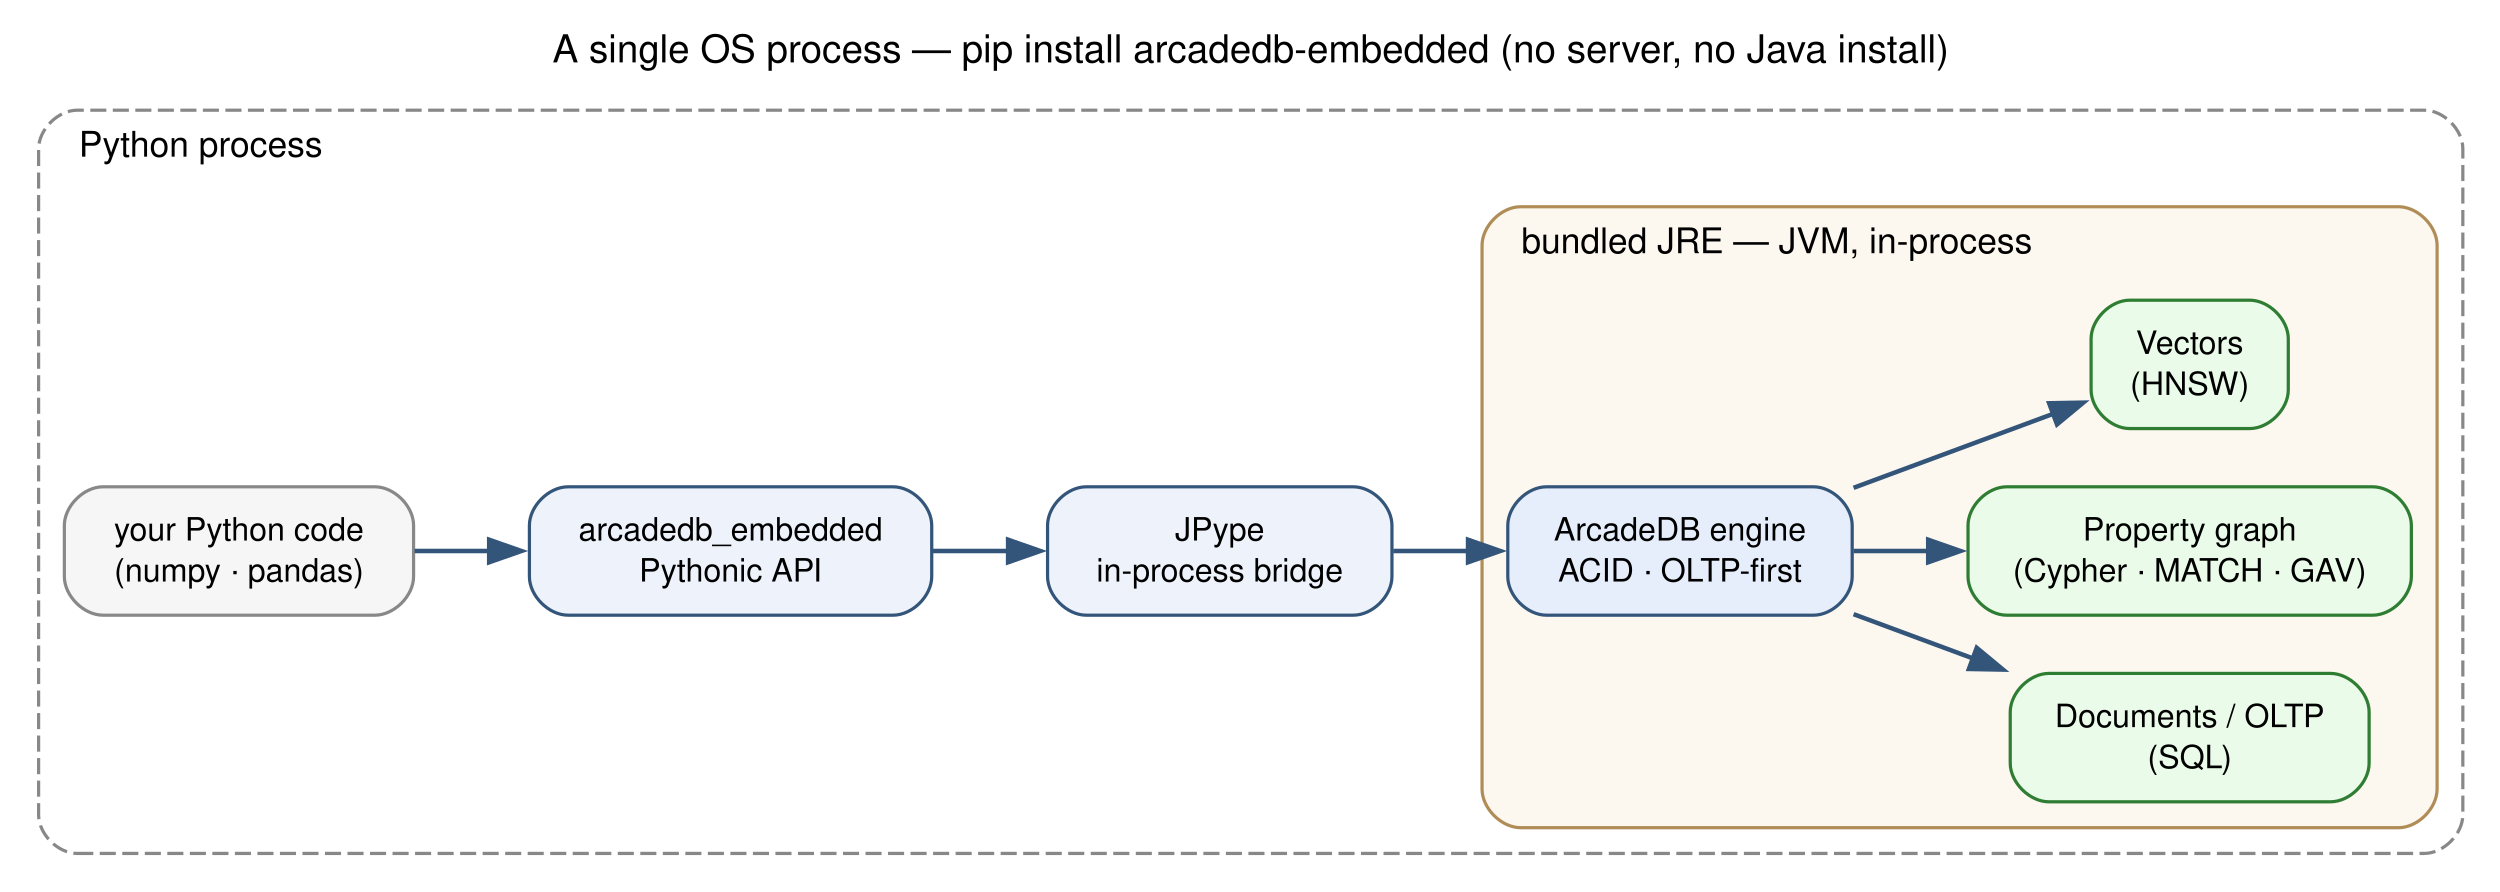
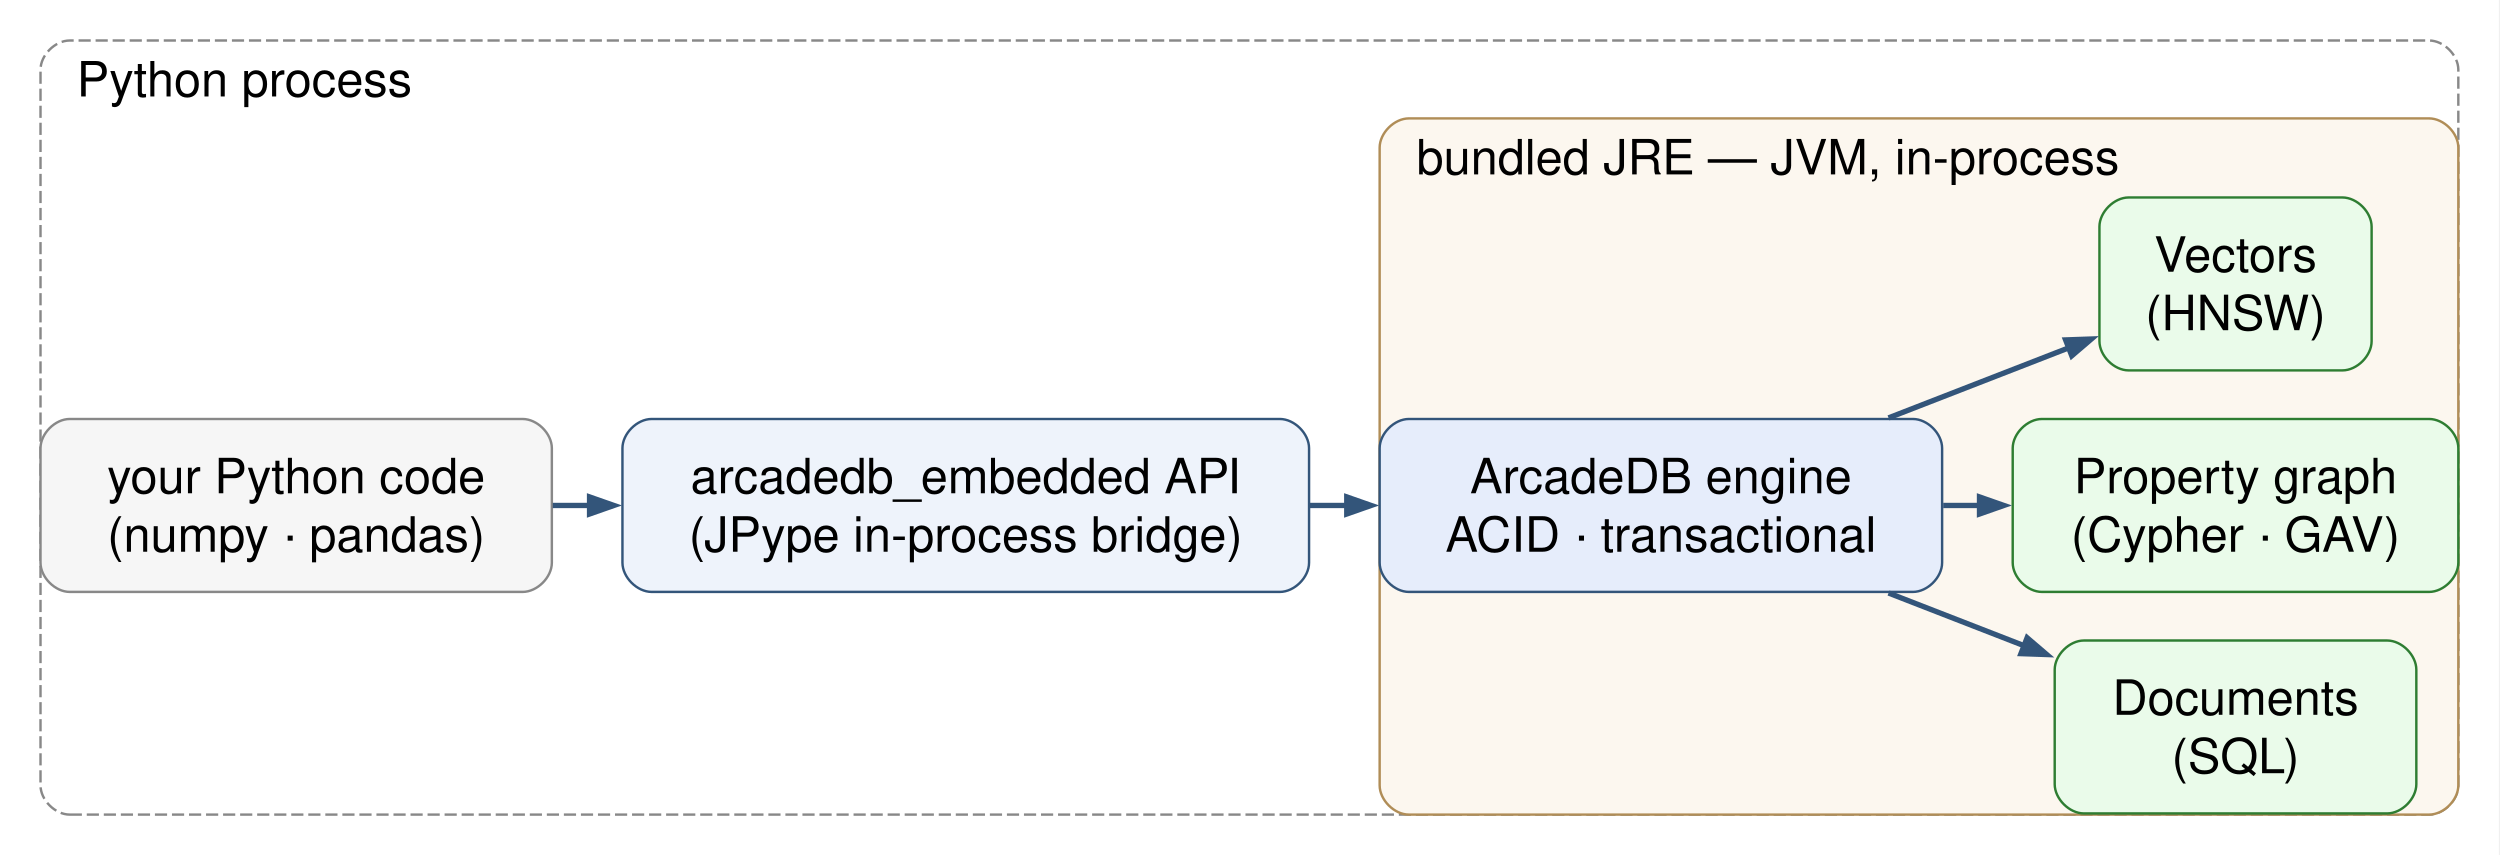
- <svg xmlns="http://www.w3.org/2000/svg" width="777pt" height="277pt" viewBox="0.00 0.00 777.00 277.00">
-   <g id="graph0" class="graph" transform="scale(1 1) rotate(0) translate(4 273.25)">
-     <polygon fill="white" stroke="none" points="-4,4 -4,-273.25 773.45,-273.25 773.45,4 -4,4" />
-     <text xml:space="preserve" text-anchor="middle" x="384.72" y="-253.85" font-family="Helvetica,sans-Serif" font-size="12.00">A single OS process — pip install arcadedb-embedded (no server, no Java install)</text>
+ <svg xmlns="http://www.w3.org/2000/svg" width="1027pt" height="351pt" viewBox="0.00 0.00 1027.00 351.00">
+   <g id="graph0" class="graph" transform="scale(1 1) rotate(0) translate(8.64 342.64)">
+     <polygon fill="white" stroke="none" points="-8.64,8.64 -8.64,-342.64 1017.88,-342.64 1017.88,8.64 -8.64,8.64" />
    <g id="clust1" class="cluster">
-       <path fill="none" stroke="#888888" stroke-dasharray="5,2" d="M20,-8C20,-8 749.45,-8 749.45,-8 755.45,-8 761.45,-14 761.45,-20 761.45,-20 761.45,-227 761.45,-227 761.45,-233 755.45,-239 749.45,-239 749.45,-239 20,-239 20,-239 14,-239 8,-233 8,-227 8,-227 8,-20 8,-20 8,-14 14,-8 20,-8" />
-       <text xml:space="preserve" text-anchor="middle" x="58.38" y="-224.55" font-family="Helvetica,sans-Serif" font-size="11.00">Python process</text>
+       <path fill="none" stroke="#888888" stroke-dasharray="5,2" d="M20,-8C20,-8 989.24,-8 989.24,-8 995.24,-8 1001.24,-14 1001.24,-20 1001.24,-20 1001.24,-314 1001.24,-314 1001.24,-320 995.24,-326 989.24,-326 989.24,-326 20,-326 20,-326 14,-326 8,-320 8,-314 8,-314 8,-20 8,-20 8,-14 14,-8 20,-8" />
+       <text xml:space="preserve" text-anchor="middle" x="91.75" y="-303" font-family="Helvetica,sans-Serif" font-size="20.00">Python process</text>
    </g>
    <g id="clust2" class="cluster">
-       <path fill="#fcf7ef" stroke="#b08d57" d="M468.62,-16C468.62,-16 741.45,-16 741.45,-16 747.45,-16 753.45,-22 753.45,-28 753.45,-28 753.45,-197 753.45,-197 753.45,-203 747.45,-209 741.45,-209 741.45,-209 468.62,-209 468.62,-209 462.62,-209 456.62,-203 456.62,-197 456.62,-197 456.62,-28 456.62,-28 456.62,-22 462.62,-16 468.62,-16" />
-       <text xml:space="preserve" text-anchor="middle" x="548.24" y="-194.55" font-family="Helvetica,sans-Serif" font-size="11.00">bundled JRE — JVM, in-process</text>
+       <path fill="#fcf7ef" stroke="#b08d57" d="M570.12,-8C570.12,-8 989.24,-8 989.24,-8 995.24,-8 1001.24,-14 1001.24,-20 1001.24,-20 1001.24,-282 1001.24,-282 1001.24,-288 995.24,-294 989.24,-294 989.24,-294 570.12,-294 570.12,-294 564.12,-294 558.12,-288 558.12,-282 558.12,-282 558.12,-20 558.12,-20 558.12,-14 564.12,-8 570.12,-8" />
+       <text xml:space="preserve" text-anchor="middle" x="717.62" y="-271" font-family="Helvetica,sans-Serif" font-size="20.00">bundled JRE — JVM, in-process</text>
    </g>
    <g id="node1" class="node">
-       <path fill="#f6f6f6" stroke="#888888" d="M112.54,-121.95C112.54,-121.95 28,-121.95 28,-121.95 22,-121.95 16,-115.95 16,-109.95 16,-109.95 16,-94.05 16,-94.05 16,-88.05 22,-82.05 28,-82.05 28,-82.05 112.54,-82.05 112.54,-82.05 118.54,-82.05 124.54,-88.05 124.54,-94.05 124.54,-94.05 124.54,-109.95 124.54,-109.95 124.54,-115.95 118.54,-121.95 112.54,-121.95" />
-       <text xml:space="preserve" text-anchor="middle" x="70.27" y="-105.25" font-family="Helvetica,sans-Serif" font-size="10.00">your Python code</text>
-       <text xml:space="preserve" text-anchor="middle" x="70.27" y="-92.5" font-family="Helvetica,sans-Serif" font-size="10.00">(numpy · pandas)</text>
+       <path fill="#f6f6f6" stroke="#888888" d="M206.06,-170.52C206.06,-170.52 20,-170.52 20,-170.52 14,-170.52 8,-164.52 8,-158.52 8,-158.52 8,-111.48 8,-111.48 8,-105.48 14,-99.48 20,-99.48 20,-99.48 206.06,-99.48 206.06,-99.48 212.06,-99.48 218.06,-105.48 218.06,-111.48 218.06,-111.48 218.06,-158.52 218.06,-158.52 218.06,-164.52 212.06,-170.52 206.06,-170.52" />
+       <text xml:space="preserve" text-anchor="middle" x="113.03" y="-140" font-family="Helvetica,sans-Serif" font-size="20.00">your Python code</text>
+       <text xml:space="preserve" text-anchor="middle" x="113.03" y="-116" font-family="Helvetica,sans-Serif" font-size="20.00">(numpy · pandas)</text>
    </g>
    <g id="node2" class="node">
-       <path fill="#eef3fb" stroke="#33557a" d="M273.58,-121.95C273.58,-121.95 172.54,-121.95 172.54,-121.95 166.54,-121.95 160.54,-115.95 160.54,-109.95 160.54,-109.95 160.54,-94.05 160.54,-94.05 160.54,-88.05 166.54,-82.05 172.54,-82.05 172.54,-82.05 273.58,-82.05 273.58,-82.05 279.58,-82.05 285.58,-88.05 285.58,-94.05 285.58,-94.05 285.58,-109.95 285.58,-109.95 285.58,-115.95 279.58,-121.95 273.58,-121.95" />
-       <text xml:space="preserve" text-anchor="middle" x="223.06" y="-105.25" font-family="Helvetica,sans-Serif" font-size="10.00">arcadedb_embedded</text>
-       <text xml:space="preserve" text-anchor="middle" x="223.06" y="-92.5" font-family="Helvetica,sans-Serif" font-size="10.00">Pythonic API</text>
+       <path fill="#eef3fb" stroke="#33557a" d="M517.12,-170.52C517.12,-170.52 259.06,-170.52 259.06,-170.52 253.06,-170.52 247.06,-164.52 247.06,-158.52 247.06,-158.52 247.06,-111.48 247.06,-111.48 247.06,-105.48 253.06,-99.48 259.06,-99.48 259.06,-99.48 517.12,-99.48 517.12,-99.48 523.12,-99.48 529.12,-105.48 529.12,-111.48 529.12,-111.48 529.12,-158.52 529.12,-158.52 529.12,-164.52 523.12,-170.52 517.12,-170.52" />
+       <text xml:space="preserve" text-anchor="middle" x="388.09" y="-140" font-family="Helvetica,sans-Serif" font-size="20.00">arcadedb_embedded API</text>
+       <text xml:space="preserve" text-anchor="middle" x="388.09" y="-116" font-family="Helvetica,sans-Serif" font-size="20.00">(JPype in-process bridge)</text>
    </g>
    <g id="edge1" class="edge">
-       <path fill="none" stroke="#33557a" stroke-width="1.4" d="M124.86,-102C132.45,-102 140.36,-102 148.25,-102" />
-       <polygon fill="#33557a" stroke="#33557a" stroke-width="1.4" points="148.04,-105.5 158.04,-102 148.04,-98.5 148.04,-105.5" />
+       <path fill="none" stroke="#33557a" stroke-width="2.2" d="M218.43,-135C223.54,-135 228.7,-135 233.91,-135" />
+       <polygon fill="#33557a" stroke="#33557a" stroke-width="2.2" points="233.55,-138.5 243.55,-135 233.55,-131.5 233.55,-138.5" />
    </g>
    <g id="node3" class="node">
-       <path fill="#eef3fb" stroke="#33557a" d="M416.62,-121.95C416.62,-121.95 333.58,-121.95 333.58,-121.95 327.58,-121.95 321.58,-115.95 321.58,-109.95 321.58,-109.95 321.58,-94.05 321.58,-94.05 321.58,-88.05 327.58,-82.05 333.58,-82.05 333.58,-82.05 416.62,-82.05 416.62,-82.05 422.62,-82.05 428.62,-88.05 428.62,-94.05 428.62,-94.05 428.62,-109.95 428.62,-109.95 428.62,-115.95 422.62,-121.95 416.62,-121.95" />
-       <text xml:space="preserve" text-anchor="middle" x="375.1" y="-105.25" font-family="Helvetica,sans-Serif" font-size="10.00">JPype</text>
-       <text xml:space="preserve" text-anchor="middle" x="375.1" y="-92.5" font-family="Helvetica,sans-Serif" font-size="10.00">in-process bridge</text>
+       <path fill="#e6edfb" stroke="#33557a" d="M777.18,-170.52C777.18,-170.52 570.12,-170.52 570.12,-170.52 564.12,-170.52 558.12,-164.52 558.12,-158.52 558.12,-158.52 558.12,-111.48 558.12,-111.48 558.12,-105.48 564.12,-99.48 570.12,-99.48 570.12,-99.48 777.18,-99.48 777.18,-99.48 783.18,-99.48 789.18,-105.48 789.18,-111.48 789.18,-111.48 789.18,-158.52 789.18,-158.52 789.18,-164.52 783.18,-170.52 777.18,-170.52" />
+       <text xml:space="preserve" text-anchor="middle" x="673.65" y="-140" font-family="Helvetica,sans-Serif" font-size="20.00">ArcadeDB engine</text>
+       <text xml:space="preserve" text-anchor="middle" x="673.65" y="-116" font-family="Helvetica,sans-Serif" font-size="20.00">ACID · transactional</text>
    </g>
    <g id="edge2" class="edge">
-       <path fill="none" stroke="#33557a" stroke-width="1.4" d="M285.95,-102C293.69,-102 301.61,-102 309.39,-102" />
-       <polygon fill="#33557a" stroke="#33557a" stroke-width="1.4" points="309.32,-105.5 319.32,-102 309.32,-98.5 309.32,-105.5" />
+       <path fill="none" stroke="#33557a" stroke-width="2.2" d="M529.21,-135C534.47,-135 539.74,-135 544.98,-135" />
+       <polygon fill="#33557a" stroke="#33557a" stroke-width="2.2" points="544.61,-138.5 554.61,-135 544.61,-131.5 544.61,-138.5" />
    </g>
    <g id="node4" class="node">
-       <path fill="#e6edfb" stroke="#33557a" d="M559.66,-121.95C559.66,-121.95 476.62,-121.95 476.62,-121.95 470.62,-121.95 464.62,-115.95 464.62,-109.95 464.62,-109.95 464.62,-94.05 464.62,-94.05 464.62,-88.05 470.62,-82.05 476.62,-82.05 476.62,-82.05 559.66,-82.05 559.66,-82.05 565.66,-82.05 571.66,-88.05 571.66,-94.05 571.66,-94.05 571.66,-109.95 571.66,-109.95 571.66,-115.95 565.66,-121.95 559.66,-121.95" />
-       <text xml:space="preserve" text-anchor="middle" x="518.14" y="-105.25" font-family="Helvetica,sans-Serif" font-size="10.00">ArcadeDB engine</text>
-       <text xml:space="preserve" text-anchor="middle" x="518.14" y="-92.5" font-family="Helvetica,sans-Serif" font-size="10.00">ACID · OLTP-first</text>
+       <path fill="#eafbea" stroke="#2e7d32" d="M971.99,-79.52C971.99,-79.52 847.43,-79.52 847.43,-79.52 841.43,-79.52 835.43,-73.52 835.43,-67.52 835.43,-67.52 835.43,-20.48 835.43,-20.48 835.43,-14.48 841.43,-8.48 847.43,-8.48 847.43,-8.48 971.99,-8.48 971.99,-8.48 977.99,-8.48 983.99,-14.48 983.99,-20.48 983.99,-20.48 983.99,-67.52 983.99,-67.52 983.99,-73.52 977.99,-79.52 971.99,-79.52" />
+       <text xml:space="preserve" text-anchor="middle" x="909.71" y="-49" font-family="Helvetica,sans-Serif" font-size="20.00">Documents</text>
+       <text xml:space="preserve" text-anchor="middle" x="909.71" y="-25" font-family="Helvetica,sans-Serif" font-size="20.00">(SQL)</text>
    </g>
    <g id="edge3" class="edge">
-       <path fill="none" stroke="#33557a" stroke-width="1.4" d="M429.02,-102C436.61,-102 444.49,-102 452.28,-102" />
-       <polygon fill="#33557a" stroke="#33557a" stroke-width="1.4" points="452.27,-105.5 462.27,-102 452.27,-98.5 452.27,-105.5" />
+       <path fill="none" stroke="#33557a" stroke-width="2.2" d="M767.16,-99.03C785.53,-91.89 804.75,-84.42 822.9,-77.36" />
+       <polygon fill="#33557a" stroke="#33557a" stroke-width="2.2" points="824.1,-80.65 832.16,-73.76 821.57,-74.13 824.1,-80.65" />
    </g>
    <g id="node5" class="node">
-       <path fill="#eafbea" stroke="#2e7d32" d="M720.32,-63.95C720.32,-63.95 632.78,-63.95 632.78,-63.95 626.78,-63.95 620.78,-57.95 620.78,-51.95 620.78,-51.95 620.78,-36.05 620.78,-36.05 620.78,-30.05 626.78,-24.05 632.78,-24.05 632.78,-24.05 720.32,-24.05 720.32,-24.05 726.32,-24.05 732.32,-30.05 732.32,-36.05 732.32,-36.05 732.32,-51.95 732.32,-51.95 732.32,-57.95 726.32,-63.95 720.32,-63.95" />
-       <text xml:space="preserve" text-anchor="middle" x="676.55" y="-47.25" font-family="Helvetica,sans-Serif" font-size="10.00">Documents / OLTP</text>
-       <text xml:space="preserve" text-anchor="middle" x="676.55" y="-34.5" font-family="Helvetica,sans-Serif" font-size="10.00">(SQL)</text>
+       <path fill="#eafbea" stroke="#2e7d32" d="M989.24,-170.52C989.24,-170.52 830.18,-170.52 830.18,-170.52 824.18,-170.52 818.18,-164.52 818.18,-158.52 818.18,-158.52 818.18,-111.48 818.18,-111.48 818.18,-105.48 824.18,-99.48 830.18,-99.48 830.18,-99.48 989.24,-99.48 989.24,-99.48 995.24,-99.48 1001.24,-105.48 1001.24,-111.48 1001.24,-111.48 1001.24,-158.52 1001.24,-158.52 1001.24,-164.52 995.24,-170.52 989.24,-170.52" />
+       <text xml:space="preserve" text-anchor="middle" x="909.71" y="-140" font-family="Helvetica,sans-Serif" font-size="20.00">Property graph</text>
+       <text xml:space="preserve" text-anchor="middle" x="909.71" y="-116" font-family="Helvetica,sans-Serif" font-size="20.00">(Cypher · GAV)</text>
    </g>
    <g id="edge4" class="edge">
-       <path fill="none" stroke="#33557a" stroke-width="1.4" d="M572.09,-82.36C584.04,-77.94 596.86,-73.18 609.27,-68.58" />
-       <polygon fill="#33557a" stroke="#33557a" stroke-width="1.4" points="610.37,-71.9 618.53,-65.14 607.94,-65.34 610.37,-71.9" />
+       <path fill="none" stroke="#33557a" stroke-width="2.2" d="M789.62,-135C794.66,-135 799.7,-135 804.71,-135" />
+       <polygon fill="#33557a" stroke="#33557a" stroke-width="2.2" points="804.54,-138.5 814.54,-135 804.54,-131.5 804.54,-138.5" />
    </g>
    <g id="node6" class="node">
-       <path fill="#eafbea" stroke="#2e7d32" d="M733.45,-121.95C733.45,-121.95 619.66,-121.95 619.66,-121.95 613.66,-121.95 607.66,-115.95 607.66,-109.95 607.66,-109.95 607.66,-94.05 607.66,-94.05 607.66,-88.05 613.66,-82.05 619.66,-82.05 619.66,-82.05 733.45,-82.05 733.45,-82.05 739.45,-82.05 745.45,-88.05 745.45,-94.05 745.45,-94.05 745.45,-109.95 745.45,-109.95 745.45,-115.95 739.45,-121.95 733.45,-121.95" />
-       <text xml:space="preserve" text-anchor="middle" x="676.55" y="-105.25" font-family="Helvetica,sans-Serif" font-size="10.00">Property graph</text>
-       <text xml:space="preserve" text-anchor="middle" x="676.55" y="-92.5" font-family="Helvetica,sans-Serif" font-size="10.00">(Cypher · MATCH · GAV)</text>
+       <path fill="#eafbea" stroke="#2e7d32" d="M953.62,-261.52C953.62,-261.52 865.81,-261.52 865.81,-261.52 859.81,-261.52 853.81,-255.52 853.81,-249.52 853.81,-249.52 853.81,-202.48 853.81,-202.48 853.81,-196.48 859.81,-190.48 865.81,-190.48 865.81,-190.48 953.62,-190.48 953.62,-190.48 959.62,-190.48 965.62,-196.48 965.62,-202.48 965.62,-202.48 965.62,-249.52 965.62,-249.52 965.62,-255.52 959.62,-261.52 953.62,-261.52" />
+       <text xml:space="preserve" text-anchor="middle" x="909.71" y="-231" font-family="Helvetica,sans-Serif" font-size="20.00">Vectors</text>
+       <text xml:space="preserve" text-anchor="middle" x="909.71" y="-207" font-family="Helvetica,sans-Serif" font-size="20.00">(HNSW)</text>
    </g>
    <g id="edge5" class="edge">
-       <path fill="none" stroke="#33557a" stroke-width="1.4" d="M572.09,-102C579.63,-102 587.51,-102 595.42,-102" />
-       <polygon fill="#33557a" stroke="#33557a" stroke-width="1.4" points="595.29,-105.5 605.29,-102 595.29,-98.5 595.29,-105.5" />
-     </g>
-     <g id="node7" class="node">
-       <path fill="#eafbea" stroke="#2e7d32" d="M695.2,-179.95C695.2,-179.95 657.91,-179.95 657.91,-179.95 651.91,-179.95 645.91,-173.95 645.91,-167.95 645.91,-167.95 645.91,-152.05 645.91,-152.05 645.91,-146.05 651.91,-140.05 657.91,-140.05 657.91,-140.05 695.2,-140.05 695.2,-140.05 701.2,-140.05 707.2,-146.05 707.2,-152.05 707.2,-152.05 707.2,-167.95 707.2,-167.95 707.2,-173.95 701.2,-179.95 695.2,-179.95" />
-       <text xml:space="preserve" text-anchor="middle" x="676.55" y="-163.25" font-family="Helvetica,sans-Serif" font-size="10.00">Vectors</text>
-       <text xml:space="preserve" text-anchor="middle" x="676.55" y="-150.5" font-family="Helvetica,sans-Serif" font-size="10.00">(HNSW)</text>
-     </g>
-     <g id="edge6" class="edge">
-       <path fill="none" stroke="#33557a" stroke-width="1.4" d="M572.09,-121.64C592.35,-129.15 615.14,-137.6 634.16,-144.65" />
-       <polygon fill="#33557a" stroke="#33557a" stroke-width="1.4" points="632.89,-147.91 643.48,-148.11 635.32,-141.35 632.89,-147.91" />
+       <path fill="none" stroke="#33557a" stroke-width="2.2" d="M767.16,-170.97C791.96,-180.61 818.3,-190.85 841.45,-199.85" />
+       <polygon fill="#33557a" stroke="#33557a" stroke-width="2.2" points="839.91,-203 850.49,-203.37 842.44,-196.48 839.91,-203" />
    </g>
  </g>
</svg>
